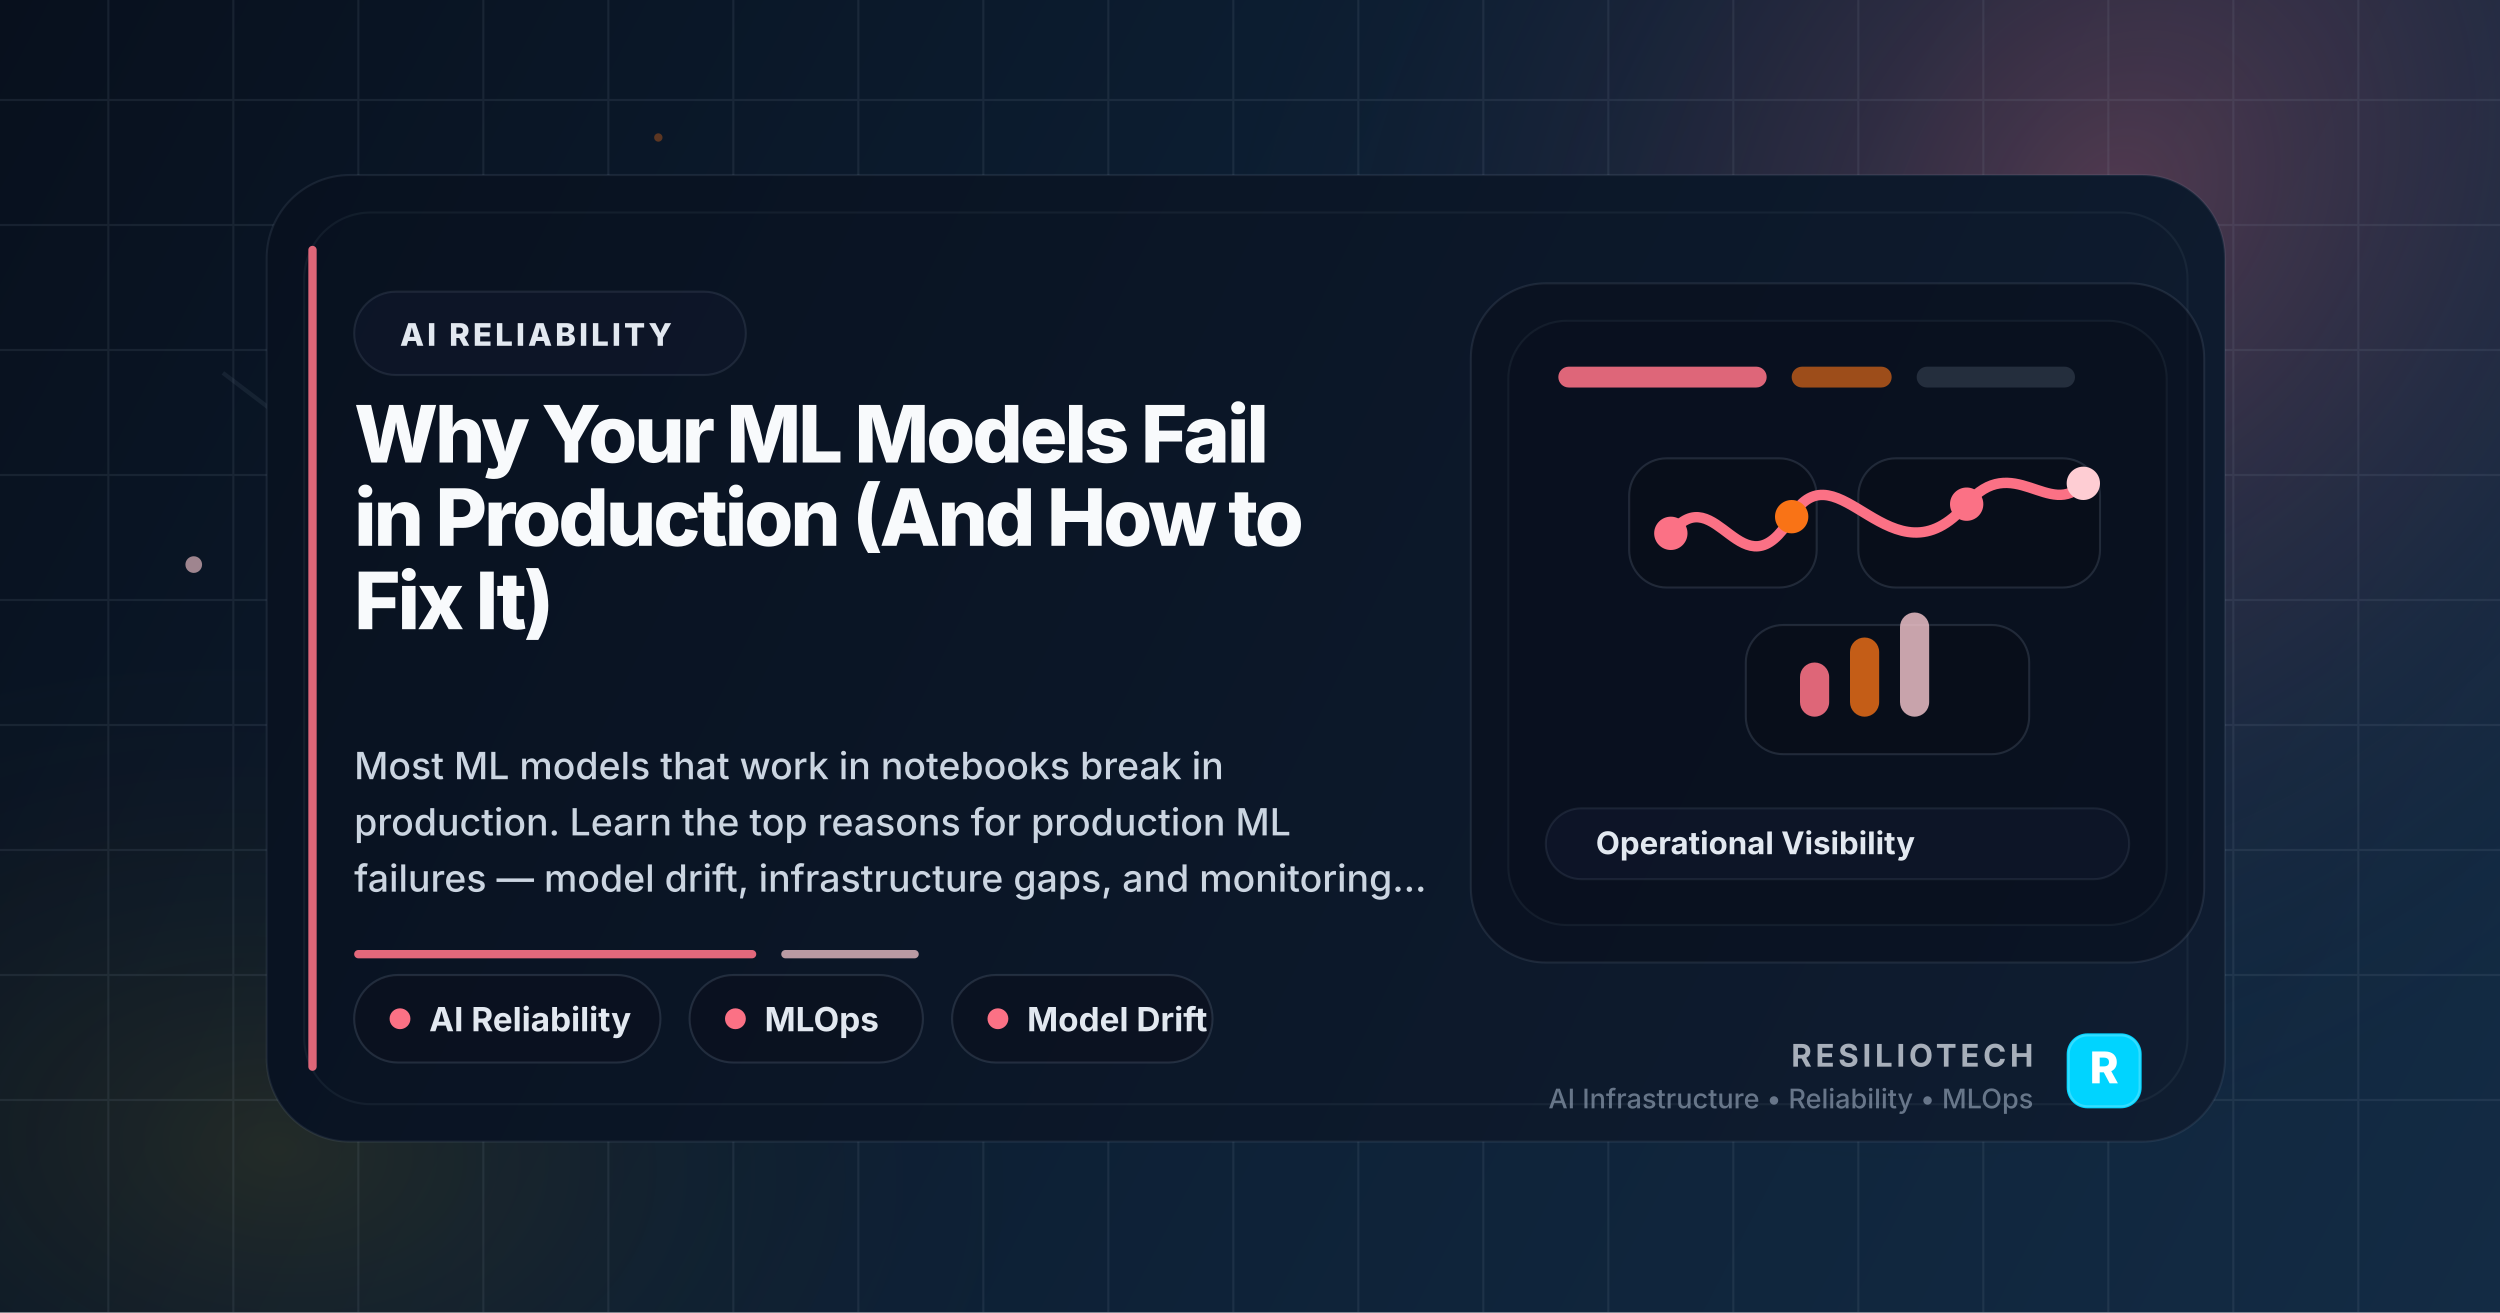
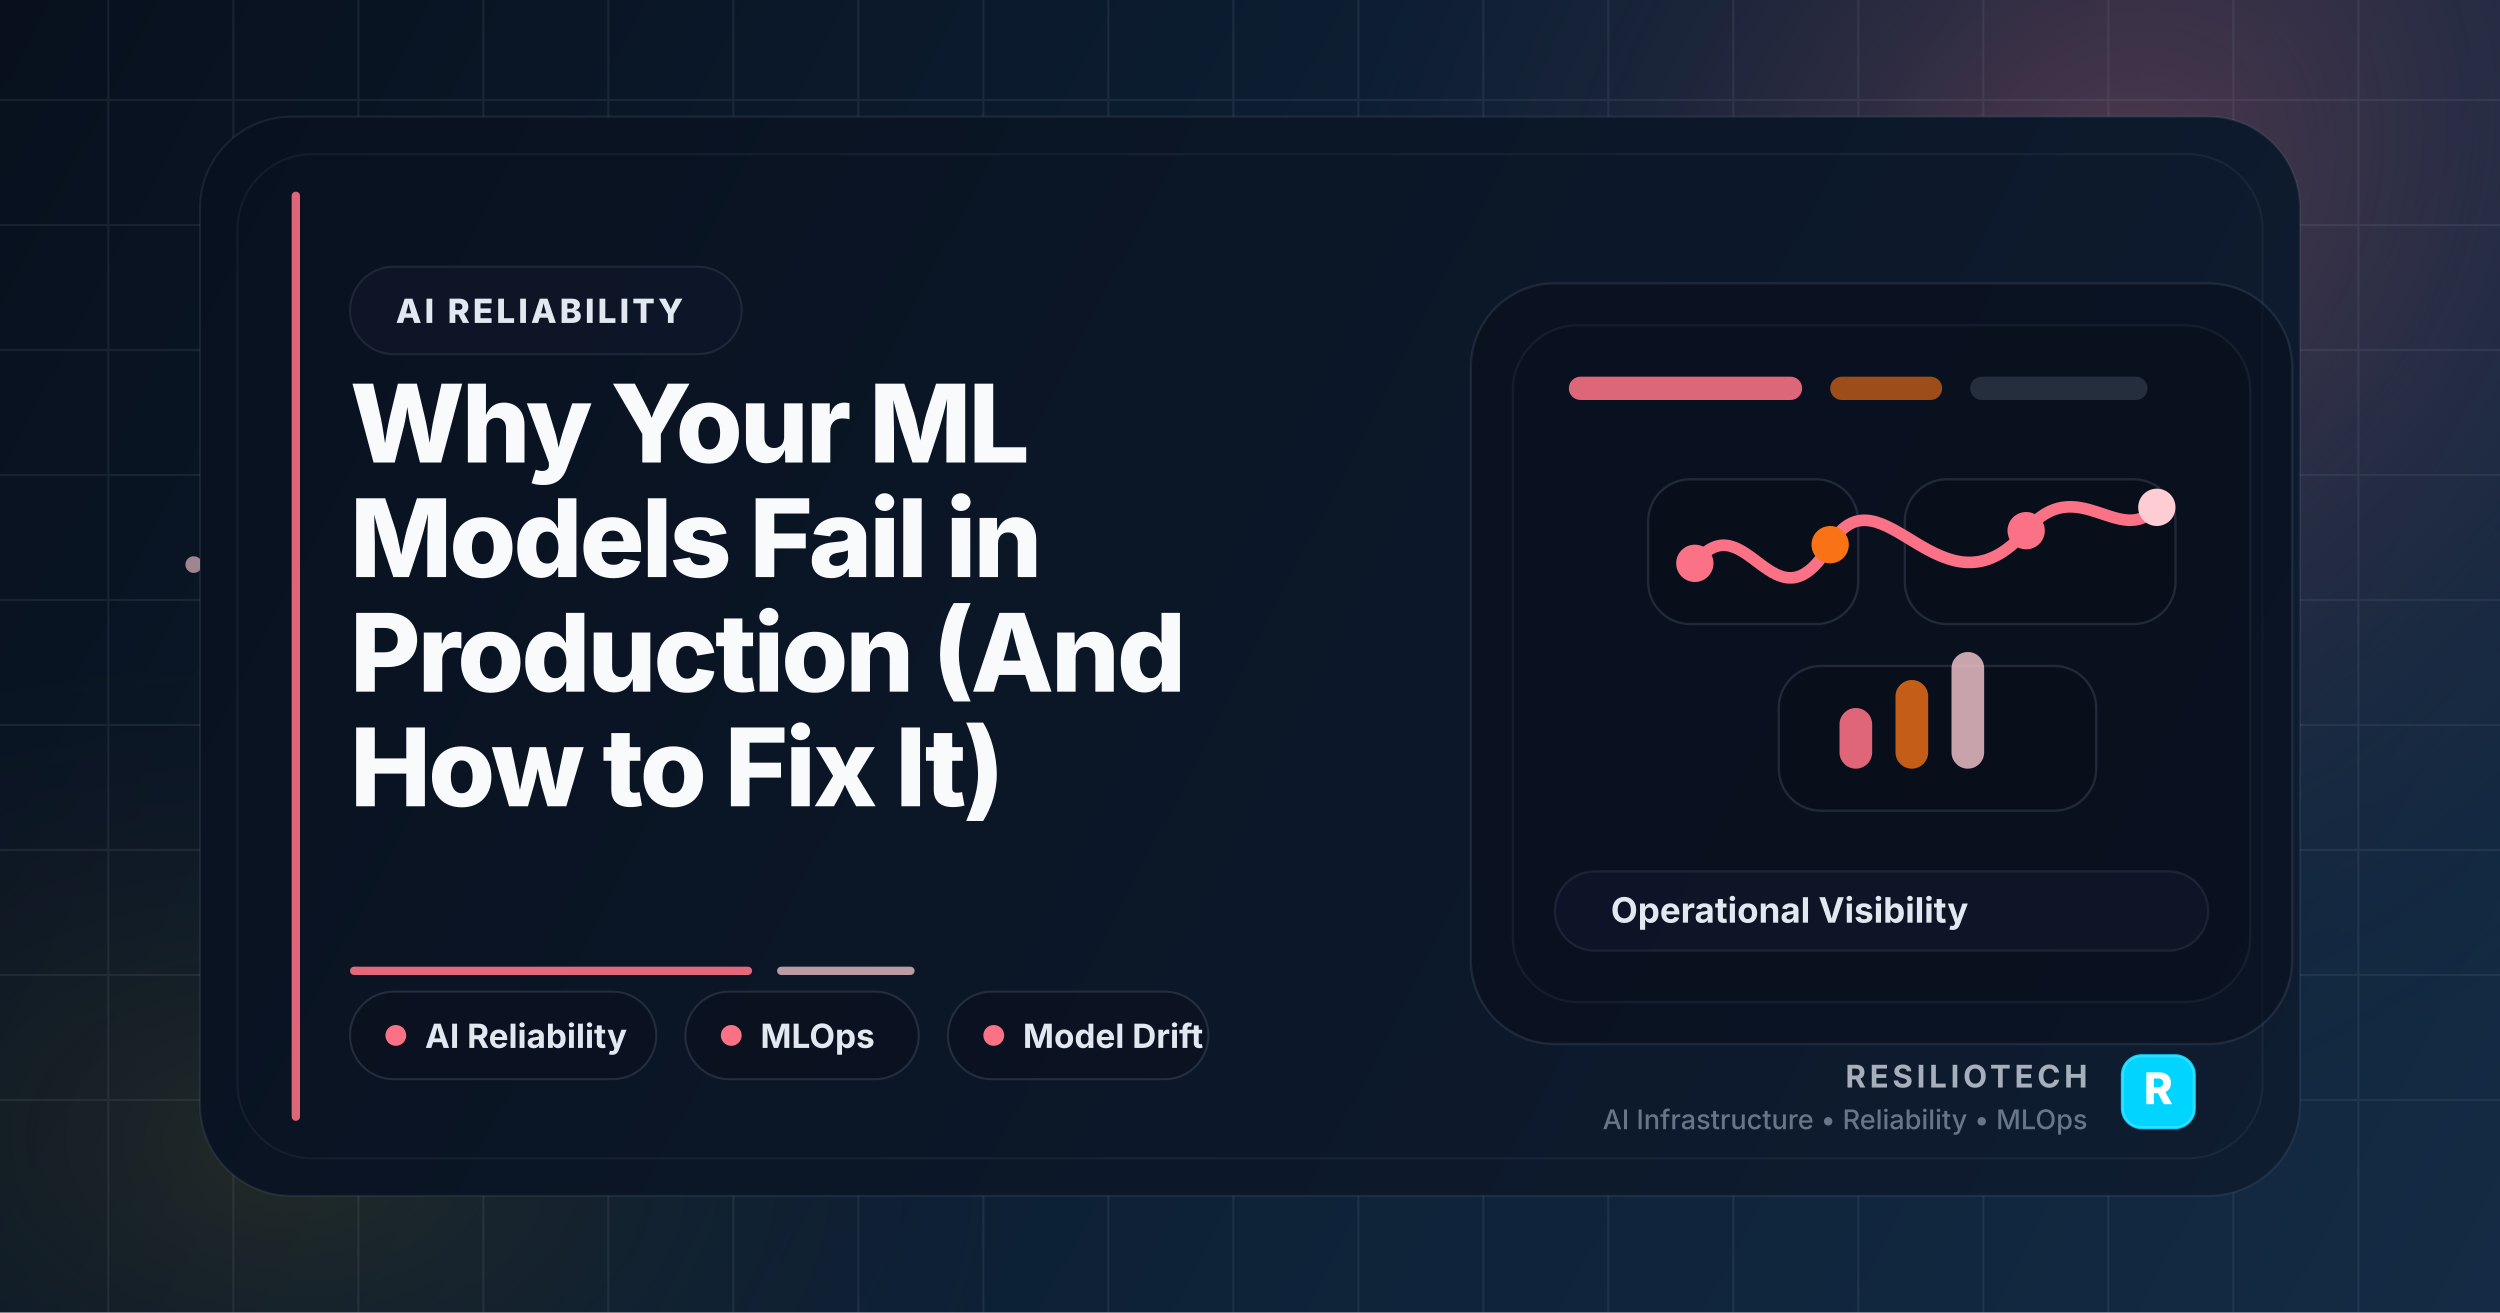
<svg xmlns="http://www.w3.org/2000/svg" width="1200" height="630" viewBox="0 0 1200 630" fill="none">
  <defs>
    <linearGradient id="bg" x1="0" y1="0" x2="1200" y2="630" gradientUnits="userSpaceOnUse">
      <stop stop-color="#08101d" />
      <stop offset="0.5" stop-color="#0d2035" />
      <stop offset="1" stop-color="#132b44" />
    </linearGradient>
-     <linearGradient id="panel" x1="128" y1="84" x2="1068" y2="548" gradientUnits="userSpaceOnUse">
+     <linearGradient id="panel" x1="96" y1="56" x2="1104" y2="574" gradientUnits="userSpaceOnUse">
      <stop stop-color="#08111f" />
      <stop offset="1" stop-color="#0f1d31" />
    </linearGradient>
    <radialGradient id="glowA" cx="0" cy="0" r="1" gradientUnits="userSpaceOnUse" gradientTransform="translate(1012 96) rotate(127) scale(512 402)">
      <stop stop-color="rgba(251, 113, 133, 0.28)" />
      <stop offset="1" stop-color="rgba(15, 23, 42, 0)" />
    </radialGradient>
    <radialGradient id="glowB" cx="0" cy="0" r="1" gradientUnits="userSpaceOnUse" gradientTransform="translate(132 552) rotate(5) scale(388 258)">
      <stop stop-color="rgba(250, 204, 21, 0.10)" />
      <stop offset="1" stop-color="rgba(15, 23, 42, 0)" />
    </radialGradient>
-     <linearGradient id="accentLine" x1="148" y1="0" x2="424" y2="0" gradientUnits="userSpaceOnUse">
+     <linearGradient id="accentLine" x1="140" y1="0" x2="416" y2="0" gradientUnits="userSpaceOnUse">
      <stop stop-color="#fb7185" />
      <stop offset="1" stop-color="#f97316" />
    </linearGradient>
  </defs>
  <rect width="1200" height="630" fill="url(#bg)" />
  <rect width="1200" height="630" fill="url(#glowA)" />
  <rect width="1200" height="630" fill="url(#glowB)" />
  <g opacity="0.11" stroke="#94a3b8" stroke-width="1">
    <path d="M0 48 H1200" />
    <path d="M0 108 H1200" />
    <path d="M0 168 H1200" />
    <path d="M0 228 H1200" />
    <path d="M0 288 H1200" />
    <path d="M0 348 H1200" />
    <path d="M0 408 H1200" />
    <path d="M0 468 H1200" />
    <path d="M0 528 H1200" />
    <path d="M52 0 V630" />
    <path d="M112 0 V630" />
    <path d="M172 0 V630" />
    <path d="M232 0 V630" />
    <path d="M292 0 V630" />
    <path d="M352 0 V630" />
    <path d="M412 0 V630" />
    <path d="M472 0 V630" />
    <path d="M532 0 V630" />
    <path d="M592 0 V630" />
    <path d="M652 0 V630" />
    <path d="M712 0 V630" />
    <path d="M772 0 V630" />
    <path d="M832 0 V630" />
    <path d="M892 0 V630" />
    <path d="M952 0 V630" />
    <path d="M1012 0 V630" />
    <path d="M1072 0 V630" />
    <path d="M1132 0 V630" />
  </g>
  <circle cx="1058" cy="490" r="3" fill="#fb7185" opacity="0.40" />
  <circle cx="143" cy="531" r="4" fill="#fecdd3" opacity="0.51" />
  <circle cx="316" cy="66" r="2" fill="#f97316" opacity="0.34" />
  <circle cx="489" cy="107" r="3" fill="#fb7185" opacity="0.45" />
  <circle cx="662" cy="148" r="4" fill="#fecdd3" opacity="0.56" />
  <circle cx="835" cy="189" r="2" fill="#f97316" opacity="0.39" />
  <circle cx="1008" cy="230" r="3" fill="#fb7185" opacity="0.50" />
  <circle cx="93" cy="271" r="4" fill="#fecdd3" opacity="0.61" />
  <circle cx="266" cy="312" r="2" fill="#f97316" opacity="0.44" />
  <circle cx="439" cy="353" r="3" fill="#fb7185" opacity="0.55" />
  <path d="M266 126 L360 184 L464 222" stroke="rgba(148, 163, 184, 0.10)" stroke-width="2" fill="none" />
  <path d="M107 179 L224 268 L345 267" stroke="rgba(148, 163, 184, 0.10)" stroke-width="2" fill="none" />
  <path d="M168 232 L308 262 L446 302" stroke="rgba(148, 163, 184, 0.10)" stroke-width="2" fill="none" />
-   <rect x="128" y="84" width="940" height="464" rx="40" fill="url(#panel)" stroke="rgba(148, 163, 184, 0.12)" />
-   <rect x="146" y="102" width="904" height="428" rx="32" fill="none" stroke="rgba(148, 163, 184, 0.08)" />
-   <rect x="148" y="118" width="4" height="396" rx="2" fill="url(#accentLine)" opacity="0.88" />
-   <rect x="170" y="140" width="188" height="40" rx="20" fill="rgba(15, 23, 42, 0.72)" stroke="rgba(148, 163, 184, 0.14)" />
-   <text x="192" y="166" fill="#e2e8f0" font-size="15" font-family="Inter, Arial, sans-serif" font-weight="760" letter-spacing="1.5">AI RELIABILITY</text>
-   <text x="170" y="222" fill="#f8fafc" font-size="38" font-family="Inter, Arial, sans-serif" font-weight="820" letter-spacing="-1.4">
-     <tspan x="170" dy="0">Why Your ML Models Fail</tspan>
-     <tspan x="170" dy="40">in Production (And How to</tspan>
-     <tspan x="170" dy="40">Fix It)</tspan>
+   <rect x="96" y="56" width="1008" height="518" rx="44" fill="url(#panel)" stroke="rgba(148, 163, 184, 0.12)" />
+   <rect x="114" y="74" width="972" height="482" rx="36" fill="none" stroke="rgba(148, 163, 184, 0.08)" />
+   <rect x="140" y="92" width="4" height="446" rx="2" fill="url(#accentLine)" opacity="0.88" />
+   <rect x="168" y="128" width="188" height="42" rx="21" fill="rgba(15, 23, 42, 0.72)" stroke="rgba(148, 163, 184, 0.14)" />
+   <text x="190" y="155" fill="#e2e8f0" font-size="16" font-family="Inter, Arial, sans-serif" font-weight="760" letter-spacing="1.5">AI RELIABILITY</text>
+   <text x="168" y="222" fill="#f8fafc" font-size="52" font-family="Inter, Arial, sans-serif" font-weight="820" letter-spacing="-1.4">
+     <tspan x="168" dy="0">Why Your ML</tspan>
+     <tspan x="168" dy="55">Models Fail in</tspan>
+     <tspan x="168" dy="55">Production (And</tspan>
+     <tspan x="168" dy="55">How to Fix It)</tspan>
  </text>
-   <text x="170" y="374" fill="#cbd5e1" font-size="18" font-family="Inter, Arial, sans-serif" font-weight="520">
-     <tspan x="170" dy="0">Most ML models that work in notebooks break in</tspan>
-     <tspan x="170" dy="27">production. Learn the top reasons for production ML</tspan>
-     <tspan x="170" dy="27">failures — model drift, infrastructure gaps, and monitoring…</tspan>
-   </text>
-   <g transform="translate(170, 0)">
-     <rect x="0" y="468" width="147" height="42" rx="21" fill="rgba(10, 17, 31, 0.70)" stroke="rgba(148, 163, 184, 0.18)" />
-     <circle cx="22" cy="489" r="5" fill="#fb7185" />
-     <text x="36" y="495" fill="#e2e8f0" font-size="16" font-family="Inter, Arial, sans-serif" font-weight="650">AI Reliability</text>
+   <g transform="translate(168, 0)">
+     <rect x="0" y="476" width="147" height="42" rx="21" fill="rgba(10, 17, 31, 0.70)" stroke="rgba(148, 163, 184, 0.18)" />
+     <circle cx="22" cy="497" r="5" fill="#fb7185" />
+     <text x="36" y="503" fill="#e2e8f0" font-size="16" font-family="Inter, Arial, sans-serif" font-weight="650">AI Reliability</text>
  </g>
-   <g transform="translate(331, 0)">
-     <rect x="0" y="468" width="112" height="42" rx="21" fill="rgba(10, 17, 31, 0.70)" stroke="rgba(148, 163, 184, 0.18)" />
-     <circle cx="22" cy="489" r="5" fill="#fb7185" />
-     <text x="36" y="495" fill="#e2e8f0" font-size="16" font-family="Inter, Arial, sans-serif" font-weight="650">MLOps</text>
+   <g transform="translate(329, 0)">
+     <rect x="0" y="476" width="112" height="42" rx="21" fill="rgba(10, 17, 31, 0.70)" stroke="rgba(148, 163, 184, 0.18)" />
+     <circle cx="22" cy="497" r="5" fill="#fb7185" />
+     <text x="36" y="503" fill="#e2e8f0" font-size="16" font-family="Inter, Arial, sans-serif" font-weight="650">MLOps</text>
  </g>
-   <g transform="translate(457, 0)">
-     <rect x="0" y="468" width="125" height="42" rx="21" fill="rgba(10, 17, 31, 0.70)" stroke="rgba(148, 163, 184, 0.18)" />
-     <circle cx="22" cy="489" r="5" fill="#fb7185" />
-     <text x="36" y="495" fill="#e2e8f0" font-size="16" font-family="Inter, Arial, sans-serif" font-weight="650">Model Drift</text>
+   <g transform="translate(455, 0)">
+     <rect x="0" y="476" width="125" height="42" rx="21" fill="rgba(10, 17, 31, 0.70)" stroke="rgba(148, 163, 184, 0.18)" />
+     <circle cx="22" cy="497" r="5" fill="#fb7185" />
+     <text x="36" y="503" fill="#e2e8f0" font-size="16" font-family="Inter, Arial, sans-serif" font-weight="650">Model Drift</text>
  </g>
-   <rect x="170" y="456" width="193" height="4" rx="2" fill="#fb7185" opacity="0.90" />
-   <rect x="375" y="456" width="66" height="4" rx="2" fill="#fecdd3" opacity="0.72" />
-   <rect x="706" y="136" width="352" height="326" rx="36" fill="rgba(9, 14, 26, 0.54)" stroke="rgba(148, 163, 184, 0.14)" />
-   <rect x="724" y="154" width="316" height="290" rx="28" fill="rgba(10, 17, 31, 0.76)" stroke="rgba(148, 163, 184, 0.08)" />
-   <rect x="748" y="176" width="100" height="10" rx="5" fill="#fb7185" opacity="0.88" />
-   <rect x="860" y="176" width="48" height="10" rx="5" fill="#f97316" opacity="0.62" />
-   <rect x="920" y="176" width="76" height="10" rx="5" fill="rgba(148, 163, 184, 0.20)" />
-   <rect x="742" y="388" width="280" height="34" rx="17" fill="rgba(15, 23, 42, 0.72)" stroke="rgba(148, 163, 184, 0.12)" />
-   <text x="766" y="410" fill="#e2e8f0" font-size="15" font-family="Inter, Arial, sans-serif" font-weight="680">Operational Visibility</text>
-   <rect x="782" y="220" width="90" height="62" rx="18" fill="rgba(9, 14, 26, 0.88)" stroke="rgba(148, 163, 184, 0.18)" />
-   <rect x="892" y="220" width="116" height="62" rx="18" fill="rgba(9, 14, 26, 0.88)" stroke="rgba(148, 163, 184, 0.18)" />
-   <rect x="838" y="300" width="136" height="62" rx="18" fill="rgba(9, 14, 26, 0.88)" stroke="rgba(148, 163, 184, 0.18)" />
-   <path d="M802 256 C824 228, 836 288, 860 248 C882 212, 908 284, 944 242 C966 216, 984 250, 1000 232" stroke="#fb7185" stroke-width="5" fill="none" stroke-linecap="round" />
-   <circle cx="802" cy="256" r="8" fill="#fb7185" />
-   <circle cx="860" cy="248" r="8" fill="#f97316" />
-   <circle cx="944" cy="242" r="8" fill="#fb7185" />
-   <circle cx="1000" cy="232" r="8" fill="#fecdd3" />
-   <rect x="864" y="318" width="14" height="26" rx="7" fill="#fb7185" opacity="0.88" />
-   <rect x="888" y="306" width="14" height="38" rx="7" fill="#f97316" opacity="0.78" />
-   <rect x="912" y="294" width="14" height="50" rx="7" fill="#fecdd3" opacity="0.78" />
-   <text x="976" y="512" text-anchor="end" fill="rgba(226, 232, 240, 0.72)" font-size="15" font-family="Inter, Arial, sans-serif" font-weight="730" letter-spacing="1.8">RESILIOTECH</text>
-   <text x="976" y="532" text-anchor="end" fill="rgba(148, 163, 184, 0.66)" font-size="13" font-family="Inter, Arial, sans-serif" font-weight="500">AI Infrastructure • Reliability • MLOps</text>
-   <g transform="translate(992, 496)">
+   <rect x="168" y="464" width="193" height="4" rx="2" fill="#fb7185" opacity="0.90" />
+   <rect x="373" y="464" width="66" height="4" rx="2" fill="#fecdd3" opacity="0.72" />
+   <g transform="translate(706 136) scale(1.12) translate(-706 -136)">
+     <rect x="706" y="136" width="352" height="326" rx="36" fill="rgba(9, 14, 26, 0.54)" stroke="rgba(148, 163, 184, 0.14)" />
+     <rect x="724" y="154" width="316" height="290" rx="28" fill="rgba(10, 17, 31, 0.76)" stroke="rgba(148, 163, 184, 0.08)" />
+     <rect x="748" y="176" width="100" height="10" rx="5" fill="#fb7185" opacity="0.88" />
+     <rect x="860" y="176" width="48" height="10" rx="5" fill="#f97316" opacity="0.62" />
+     <rect x="920" y="176" width="76" height="10" rx="5" fill="rgba(148, 163, 184, 0.20)" />
+     <rect x="742" y="388" width="280" height="34" rx="17" fill="rgba(15, 23, 42, 0.72)" stroke="rgba(148, 163, 184, 0.12)" />
+     <text x="766" y="410" fill="#e2e8f0" font-size="15" font-family="Inter, Arial, sans-serif" font-weight="680">Operational Visibility</text>
+     <rect x="782" y="220" width="90" height="62" rx="18" fill="rgba(9, 14, 26, 0.88)" stroke="rgba(148, 163, 184, 0.18)" />
+     <rect x="892" y="220" width="116" height="62" rx="18" fill="rgba(9, 14, 26, 0.88)" stroke="rgba(148, 163, 184, 0.18)" />
+     <rect x="838" y="300" width="136" height="62" rx="18" fill="rgba(9, 14, 26, 0.88)" stroke="rgba(148, 163, 184, 0.18)" />
+     <path d="M802 256 C824 228, 836 288, 860 248 C882 212, 908 284, 944 242 C966 216, 984 250, 1000 232" stroke="#fb7185" stroke-width="5" fill="none" stroke-linecap="round" />
+     <circle cx="802" cy="256" r="8" fill="#fb7185" />
+     <circle cx="860" cy="248" r="8" fill="#f97316" />
+     <circle cx="944" cy="242" r="8" fill="#fb7185" />
+     <circle cx="1000" cy="232" r="8" fill="#fecdd3" />
+     <rect x="864" y="318" width="14" height="26" rx="7" fill="#fb7185" opacity="0.88" />
+     <rect x="888" y="306" width="14" height="38" rx="7" fill="#f97316" opacity="0.78" />
+     <rect x="912" y="294" width="14" height="50" rx="7" fill="#fecdd3" opacity="0.78" />
+   </g>
+   <text x="1002" y="522" text-anchor="end" fill="rgba(226, 232, 240, 0.72)" font-size="15" font-family="Inter, Arial, sans-serif" font-weight="730" letter-spacing="1.8">RESILIOTECH</text>
+   <text x="1002" y="542" text-anchor="end" fill="rgba(148, 163, 184, 0.66)" font-size="13" font-family="Inter, Arial, sans-serif" font-weight="500">AI Infrastructure • Reliability • MLOps</text>
+   <g transform="translate(1018, 506)">
    <rect width="36" height="36" rx="10" fill="#00D4FF" />
    <rect x="1" y="1" width="34" height="34" rx="9" fill="none" stroke="rgba(255, 255, 255, 0.20)" />
    <text x="18" y="24" text-anchor="middle" fill="#ffffff" font-size="21" font-family="Inter, Arial, sans-serif" font-weight="800">R</text>
  </g>
</svg>
